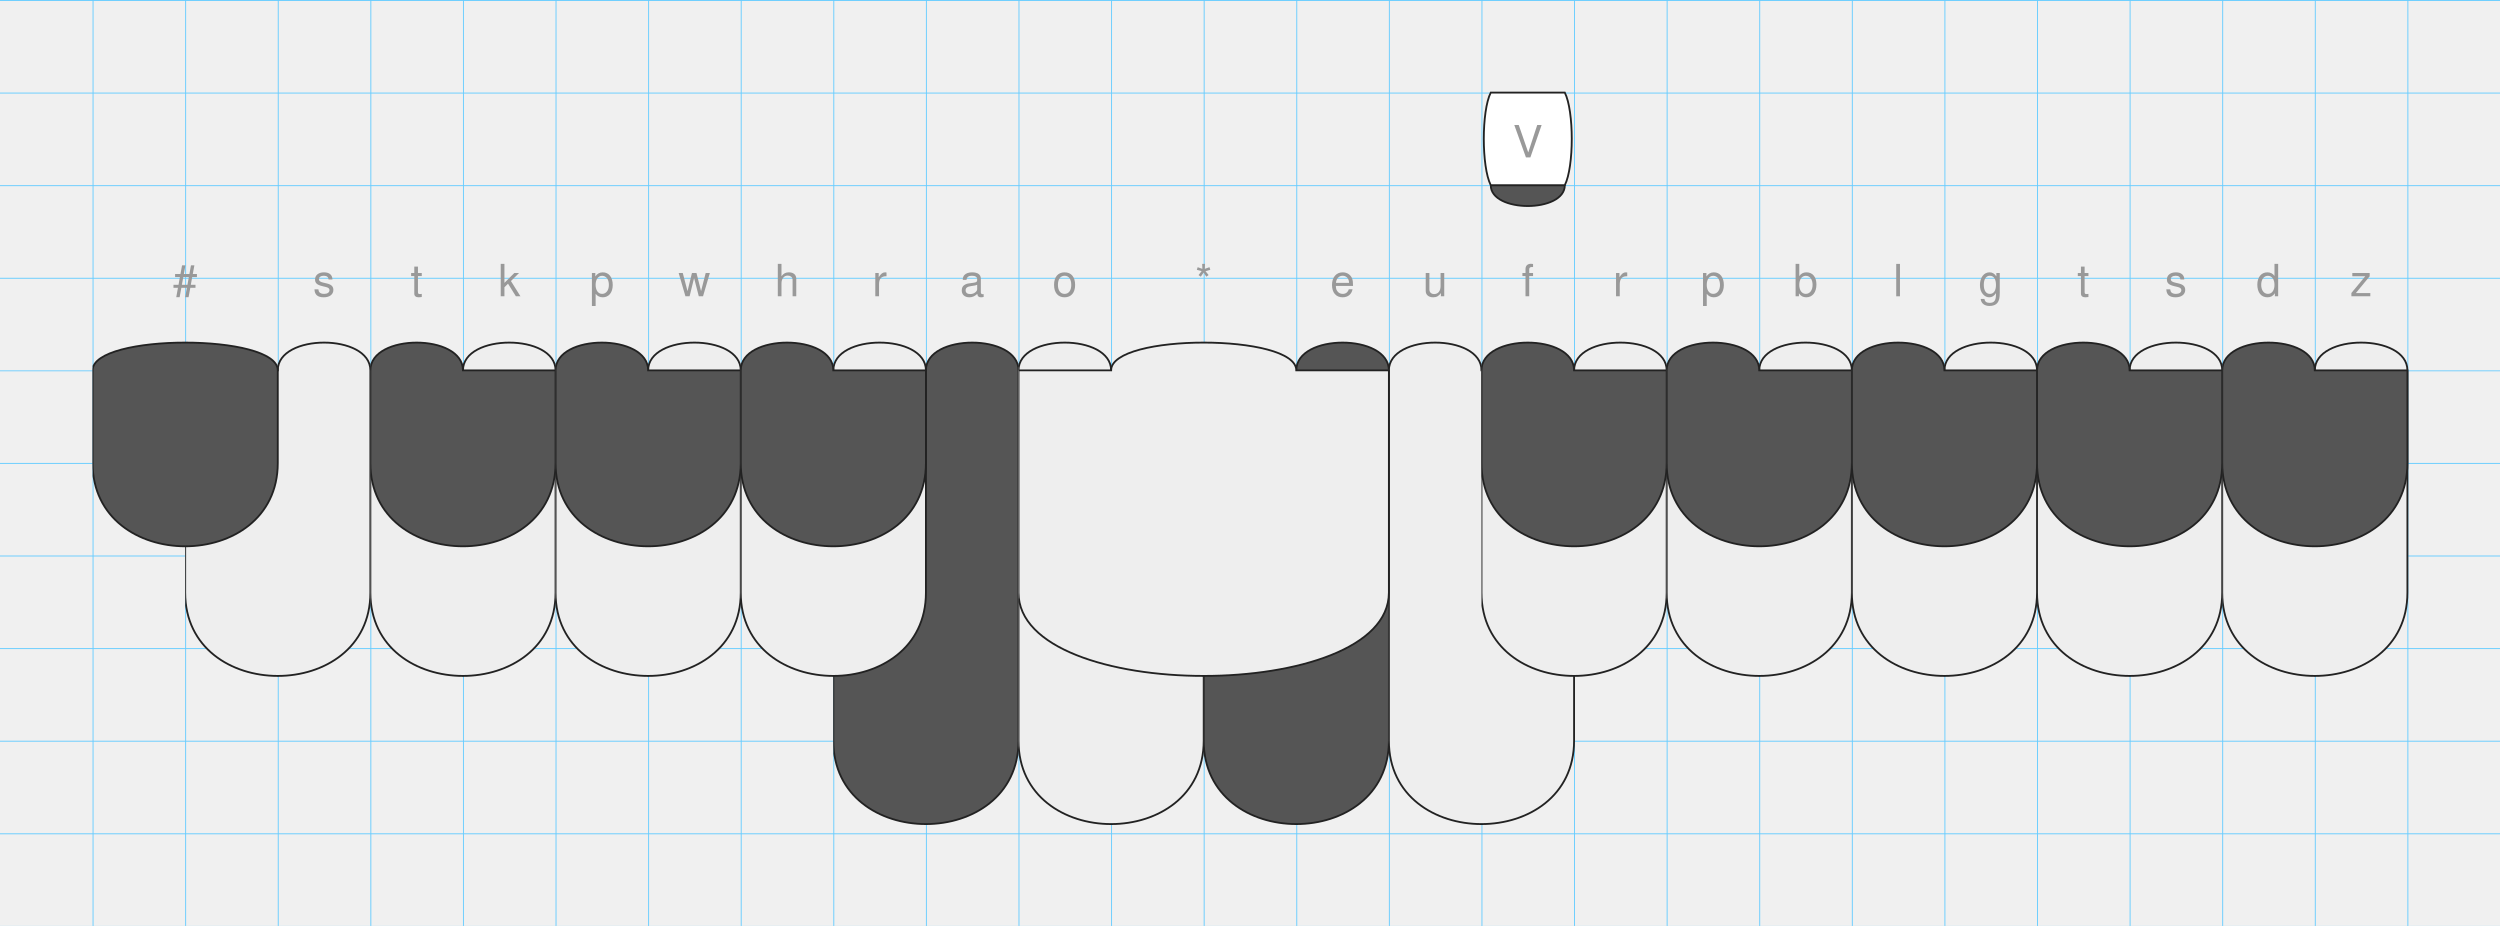
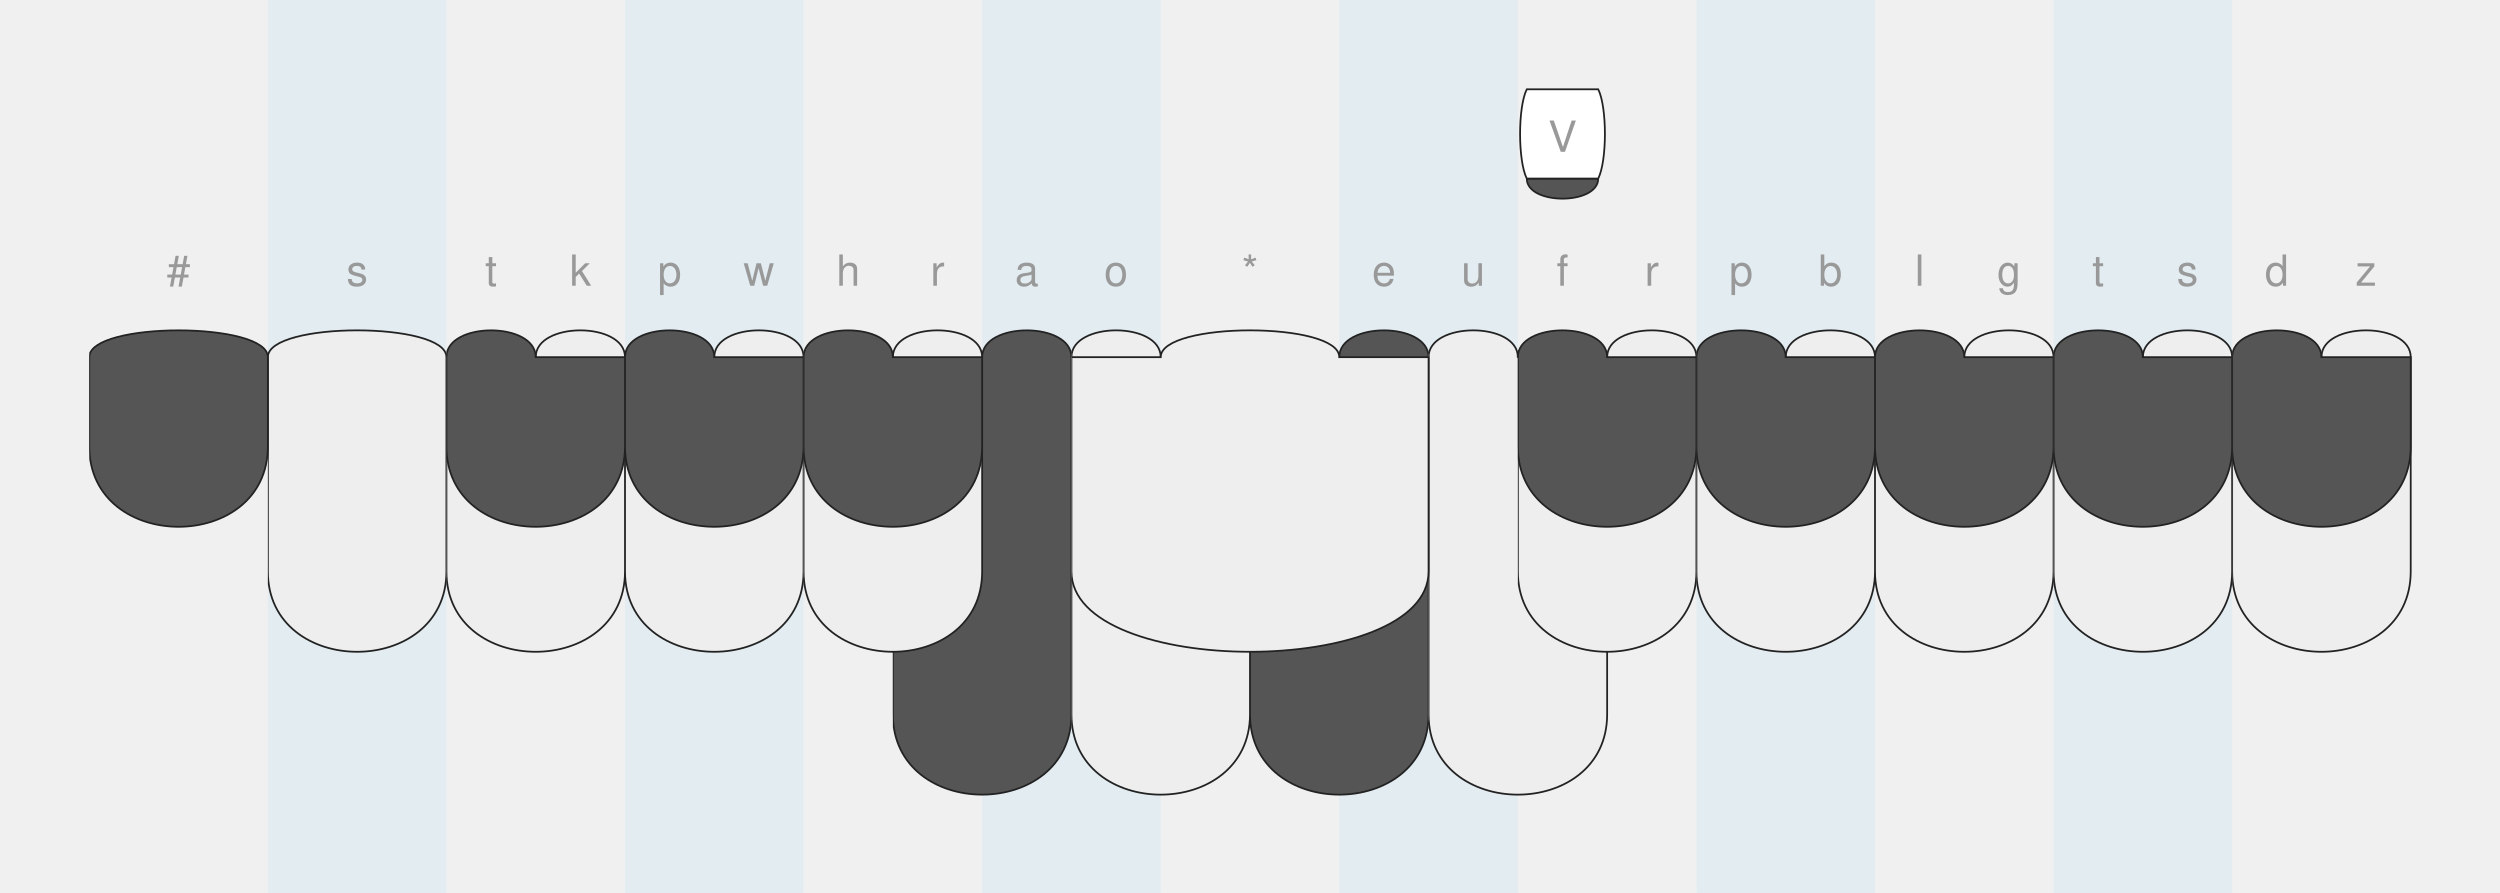
- <svg xmlns="http://www.w3.org/2000/svg" xmlns:xlink="http://www.w3.org/1999/xlink" version="1.1" baseProfile="full" viewBox="0 0 1350 500">
+ <svg xmlns="http://www.w3.org/2000/svg" xmlns:xlink="http://www.w3.org/1999/xlink" version="1.1" baseProfile="full" viewBox="0 0 1400 500">
  <style type="text/css">
    .rule-line {
-   stroke-width: 1;
+   stroke-width: 0;
  stroke: #66CCFF;
+ }
+ 
+ .finger-column {
+   fill: #66CCFF;
+   opacity: 0.1;
}

.stroked {
  stroke-width: 1;
  stroke: #222;
}

.darkFill {
  fill: #555;
}

.lightFill {
  fill: #eee;
}

.whiteFill {
  fill: #fff;
}

.buttonLabel {
  text-anchor: middle;
  text-transform: capitalize;
  font-family: Helvetica, Arial, sans-serif;
  font-size: 24px;
  fill: #999;
}

svg {
  /* border: 1px dotted white; */
}

  </style>
+   <symbol id="finger-column">
+     <rect x="0" y="0" width="100" height="500" />
+   </symbol>
+   <use xlink:href="#finger-column" transform="translate(150)" class="finger-column" />
+   <use xlink:href="#finger-column" transform="translate(350)" class="finger-column" />
+   <use xlink:href="#finger-column" transform="translate(550)" class="finger-column" />
+   <use xlink:href="#finger-column" transform="translate(750)" class="finger-column" />
+   <use xlink:href="#finger-column" transform="translate(950)" class="finger-column" />
+   <use xlink:href="#finger-column" transform="translate(1150)" class="finger-column" />
  <symbol id="vertical-rule">
    <path d="M0 0 V 10000" />
  </symbol>
  <use xlink:href="#vertical-rule" transform="translate(50)" class="rule-line" />
  <use xlink:href="#vertical-rule" transform="translate(100)" class="rule-line" />
  <use xlink:href="#vertical-rule" transform="translate(150)" class="rule-line" />
  <use xlink:href="#vertical-rule" transform="translate(200)" class="rule-line" />
  <use xlink:href="#vertical-rule" transform="translate(250)" class="rule-line" />
  <use xlink:href="#vertical-rule" transform="translate(300)" class="rule-line" />
  <use xlink:href="#vertical-rule" transform="translate(350)" class="rule-line" />
  <use xlink:href="#vertical-rule" transform="translate(400)" class="rule-line" />
  <use xlink:href="#vertical-rule" transform="translate(450)" class="rule-line" />
  <use xlink:href="#vertical-rule" transform="translate(500)" class="rule-line" />
  <use xlink:href="#vertical-rule" transform="translate(550)" class="rule-line" />
  <use xlink:href="#vertical-rule" transform="translate(600)" class="rule-line" />
  <use xlink:href="#vertical-rule" transform="translate(650)" class="rule-line" />
  <use xlink:href="#vertical-rule" transform="translate(700)" class="rule-line" />
  <use xlink:href="#vertical-rule" transform="translate(750)" class="rule-line" />
  <use xlink:href="#vertical-rule" transform="translate(800)" class="rule-line" />
  <use xlink:href="#vertical-rule" transform="translate(850)" class="rule-line" />
  <use xlink:href="#vertical-rule" transform="translate(900)" class="rule-line" />
  <use xlink:href="#vertical-rule" transform="translate(950)" class="rule-line" />
  <use xlink:href="#vertical-rule" transform="translate(1000)" class="rule-line" />
  <use xlink:href="#vertical-rule" transform="translate(1050)" class="rule-line" />
  <use xlink:href="#vertical-rule" transform="translate(1100)" class="rule-line" />
  <use xlink:href="#vertical-rule" transform="translate(1150)" class="rule-line" />
  <use xlink:href="#vertical-rule" transform="translate(1200)" class="rule-line" />
  <use xlink:href="#vertical-rule" transform="translate(1250)" class="rule-line" />
  <use xlink:href="#vertical-rule" transform="translate(1300)" class="rule-line" />
+   <use xlink:href="#vertical-rule" transform="translate(1350)" class="rule-line" />
  <symbol id="horizontal-rule">
    <path d="M0 0 H 10000" />
  </symbol>
  <use xlink:href="#horizontal-rule" transform="translate(0 0)" class="rule-line" />
  <use xlink:href="#horizontal-rule" transform="translate(0 50)" class="rule-line" />
  <use xlink:href="#horizontal-rule" transform="translate(0 100)" class="rule-line" />
  <use xlink:href="#horizontal-rule" transform="translate(0 150)" class="rule-line" />
  <use xlink:href="#horizontal-rule" transform="translate(0 200)" class="rule-line" />
  <use xlink:href="#horizontal-rule" transform="translate(0 250)" class="rule-line" />
  <use xlink:href="#horizontal-rule" transform="translate(0 300)" class="rule-line" />
  <use xlink:href="#horizontal-rule" transform="translate(0 350)" class="rule-line" />
  <use xlink:href="#horizontal-rule" transform="translate(0 400)" class="rule-line" />
  <use xlink:href="#horizontal-rule" transform="translate(0 450)" class="rule-line" />
  <use xlink:href="#horizontal-rule" transform="translate(0 500)" class="rule-line" />
  <symbol id="topRowPath">
    <path d="M 0.0 100 C 0.0 80.0 50.0 80.0 50.0 100 L 100.0 100 L 100.0 150 C 100.0 210.0 0.0 210.0 0.0 150 z" />
  </symbol>
  <symbol id="bottomRowPath">
    <path d="M 0.0 100 L 50.0 100 C 50.0 80.0 100.0 80.0 100.0 100 L 100.0 220 C 100.0 280.0 0.0 280.0 0.0 220 z" />
  </symbol>
+   <symbol id="doubleRowPath">
+     <path d="M 0.0 100 C 0.0 80.0 100.0 80.0 100.0 100 L 100.0 220 C 100.0 280.0 0.0 280.0 0.0 220 z" />
+   </symbol>
  <symbol id="thumbFirstPath">
    <path d="M 0.0 100 L 50.0 100 C 50.0 80.0 100.0 80.0 100.0 100 L 100.0 300 C 100.0 360.0 0.0 360.0 0.0 300 z" />
  </symbol>
  <symbol id="thumbSecondPath">
    <path d="M 0.0 100 C 0.0 80.0 50.0 80.0 50.0 100 L 100.0 100 L 100.0 300 C 100.0 360.0 0.0 360.0 0.0 300 z" />
  </symbol>
  <symbol id="starKeyPath">
    <path d="M 0.0 100 L 50.0 100 C 50.0 80.0 150.0 80.0 150.0 100 L 200.0 100 L 200.0 220 C 200.0 280.0 0.0 280.0 0.0 220 z" />
  </symbol>
  <symbol id="numberKeyPath">
    <path d="M 0.0 100 C 0.0 80.0 100.0 80.0 100.0 100 L 100.0 150 C 100.0 210.0 0.0 210.0 0.0 150 z" />
  </symbol>
  <symbol id="matcher-width-1">
    <path d="M 5.0 100 L 45.0 100 C 45.0 115.0 5.0 115.0 5.0 100 z" />
  </symbol>
  <symbol id="matcher-width-2">
    <path d="M 5.0 100 L 95.0 100 C 95.0 115.0 5.0 115.0 5.0 100 z" />
  </symbol>
  <symbol id="span-width-1">
    <path d="M 5.0 100 L 45.0 100 C 50.0 110 50.0 140 45.0 150 L 5.0 150 C  0 140 0 110 5.0 100 z" />
  </symbol>
  <symbol id="span-width-2">
    <path d="M 5.0 100 L 95.0 100 C 100.0 110 100.0 140 95.0 150 L 5.0 150 C  0 140 0 110 5.0 100 z" />
  </symbol>
  <symbol id="span-width-3">
    <path d="M 5.0 100 L 145.0 100 C 150.0 110 150.0 140 145.0 150 L 5.0 150 C  0 140 0 110 5.0 100 z" />
  </symbol>
  <symbol id="span-width-4">
    <path d="M 5.0 100 L 195.0 100 C 200.0 110 200.0 140 195.0 150 L 5.0 150 C  0 140 0 110 5.0 100 z" />
  </symbol>
  <symbol id="span-width-5">
    <path d="M 5.0 100 L 245.0 100 C 250.0 110 250.0 140 245.0 150 L 5.0 150 C  0 140 0 110 5.0 100 z" />
  </symbol>
  <symbol id="span-width-6">
    <path d="M 5.0 100 L 295.0 100 C 300.0 110 300.0 140 295.0 150 L 5.0 150 C  0 140 0 110 5.0 100 z" />
  </symbol>
  <symbol id="span-width-7">
    <path d="M 5.0 100 L 345.0 100 C 350.0 110 350.0 140 345.0 150 L 5.0 150 C  0 140 0 110 5.0 100 z" />
  </symbol>
  <symbol id="span-width-8">
    <path d="M 5.0 100 L 395.0 100 C 400.0 110 400.0 140 395.0 150 L 5.0 150 C  0 140 0 110 5.0 100 z" />
  </symbol>
  <symbol id="span-width-9">
    <path d="M 5.0 100 L 445.0 100 C 450.0 110 450.0 140 445.0 150 L 5.0 150 C  0 140 0 110 5.0 100 z" />
  </symbol>
  <symbol id="span-width-10">
    <path d="M 5.0 100 L 495.0 100 C 500.0 110 500.0 140 495.0 150 L 5.0 150 C  0 140 0 110 5.0 100 z" />
  </symbol>
  <symbol id="span-width-11">
    <path d="M 5.0 100 L 545.0 100 C 550.0 110 550.0 140 545.0 150 L 5.0 150 C  0 140 0 110 5.0 100 z" />
  </symbol>
  <symbol id="span-width-12">
    <path d="M 5.0 100 L 595.0 100 C 600.0 110 600.0 140 595.0 150 L 5.0 150 C  0 140 0 110 5.0 100 z" />
  </symbol>
  <symbol id="span-width-13">
    <path d="M 5.0 100 L 645.0 100 C 650.0 110 650.0 140 645.0 150 L 5.0 150 C  0 140 0 110 5.0 100 z" />
  </symbol>
  <symbol id="span-width-14">
    <path d="M 5.0 100 L 695.0 100 C 700.0 110 700.0 140 695.0 150 L 5.0 150 C  0 140 0 110 5.0 100 z" />
  </symbol>
  <symbol id="span-width-15">
    <path d="M 5.0 100 L 745.0 100 C 750.0 110 750.0 140 745.0 150 L 5.0 150 C  0 140 0 110 5.0 100 z" />
  </symbol>
  <g transform="translate(100 0)">
-     <use xlink:href="#thumbFirstPath" x="350.0" y="100" class="stroked darkFill" />
-     <use xlink:href="#thumbSecondPath" x="450.0" y="100" class="stroked lightFill" />
-     <use xlink:href="#thumbFirstPath" x="550.0" y="100" class="stroked darkFill" />
-     <use xlink:href="#thumbSecondPath" x="650.0" y="100" class="stroked lightFill" />
-     <use xlink:href="#bottomRowPath" x="0" y="100" class="stroked lightFill" />
-     <use xlink:href="#bottomRowPath" x="100" y="100" class="stroked lightFill" />
-     <use xlink:href="#bottomRowPath" x="200" y="100" class="stroked lightFill" />
-     <use xlink:href="#bottomRowPath" x="300" y="100" class="stroked lightFill" />
-     <use xlink:href="#starKeyPath" x="450.0" y="100" class="stroked lightFill" />
-     <use xlink:href="#bottomRowPath" x="700" y="100" class="stroked lightFill" />
-     <use xlink:href="#bottomRowPath" x="800" y="100" class="stroked lightFill" />
-     <use xlink:href="#bottomRowPath" x="900" y="100" class="stroked lightFill" />
-     <use xlink:href="#bottomRowPath" x="1000" y="100" class="stroked lightFill" />
-     <use xlink:href="#bottomRowPath" x="1100" y="100" class="stroked lightFill" />
+     <use xlink:href="#thumbFirstPath" x="400" y="100" class="stroked darkFill" />
+     <use xlink:href="#thumbSecondPath" x="500" y="100" class="stroked lightFill" />
+     <use xlink:href="#thumbFirstPath" x="600" y="100" class="stroked darkFill" />
+     <use xlink:href="#thumbSecondPath" x="700" y="100" class="stroked lightFill" />
+     <use xlink:href="#doubleRowPath" x="50.0" y="100" class="stroked lightFill" />
+     <use xlink:href="#bottomRowPath" x="150.0" y="100" class="stroked lightFill" />
+     <use xlink:href="#bottomRowPath" x="250.0" y="100" class="stroked lightFill" />
+     <use xlink:href="#bottomRowPath" x="350.0" y="100" class="stroked lightFill" />
+     <use xlink:href="#starKeyPath" x="500" y="100" class="stroked lightFill" />
+     <use xlink:href="#bottomRowPath" x="750.0" y="100" class="stroked lightFill" />
+     <use xlink:href="#bottomRowPath" x="850.0" y="100" class="stroked lightFill" />
+     <use xlink:href="#bottomRowPath" x="950.0" y="100" class="stroked lightFill" />
+     <use xlink:href="#bottomRowPath" x="1050.0" y="100" class="stroked lightFill" />
+     <use xlink:href="#bottomRowPath" x="1150.0" y="100" class="stroked lightFill" />
    <use xlink:href="#numberKeyPath" x="-50.0" y="100" class="stroked darkFill" />
-     <use xlink:href="#topRowPath" x="100" y="100" class="stroked darkFill" />
-     <use xlink:href="#topRowPath" x="200" y="100" class="stroked darkFill" />
-     <use xlink:href="#topRowPath" x="300" y="100" class="stroked darkFill" />
-     <use xlink:href="#topRowPath" x="700" y="100" class="stroked darkFill" />
-     <use xlink:href="#topRowPath" x="800" y="100" class="stroked darkFill" />
-     <use xlink:href="#topRowPath" x="900" y="100" class="stroked darkFill" />
-     <use xlink:href="#topRowPath" x="1000" y="100" class="stroked darkFill" />
-     <use xlink:href="#topRowPath" x="1100" y="100" class="stroked darkFill" />
+     <use xlink:href="#topRowPath" x="150.0" y="100" class="stroked darkFill" />
+     <use xlink:href="#topRowPath" x="250.0" y="100" class="stroked darkFill" />
+     <use xlink:href="#topRowPath" x="350.0" y="100" class="stroked darkFill" />
+     <use xlink:href="#topRowPath" x="750.0" y="100" class="stroked darkFill" />
+     <use xlink:href="#topRowPath" x="850.0" y="100" class="stroked darkFill" />
+     <use xlink:href="#topRowPath" x="950.0" y="100" class="stroked darkFill" />
+     <use xlink:href="#topRowPath" x="1050.0" y="100" class="stroked darkFill" />
+     <use xlink:href="#topRowPath" x="1150.0" y="100" class="stroked darkFill" />
    <text class="buttonLabel" y="160" x="0">
      <tspan>#</tspan>
    </text>
-     <text class="buttonLabel" y="160" x="75">
+     <text class="buttonLabel" y="160" x="100">
      <tspan>s</tspan>
    </text>
-     <text class="buttonLabel" y="160" x="125">
+     <text class="buttonLabel" y="160" x="175">
      <tspan>t</tspan>
    </text>
-     <text class="buttonLabel" y="160" x="175">
+     <text class="buttonLabel" y="160" x="225">
      <tspan>k</tspan>
    </text>
-     <text class="buttonLabel" y="160" x="225">
+     <text class="buttonLabel" y="160" x="275">
      <tspan>p</tspan>
    </text>
-     <text class="buttonLabel" y="160" x="275">
+     <text class="buttonLabel" y="160" x="325">
      <tspan>w</tspan>
    </text>
-     <text class="buttonLabel" y="160" x="325">
+     <text class="buttonLabel" y="160" x="375">
      <tspan>h</tspan>
    </text>
-     <text class="buttonLabel" y="160" x="375">
+     <text class="buttonLabel" y="160" x="425">
      <tspan>r</tspan>
    </text>
-     <text class="buttonLabel" y="160" x="425">
+     <text class="buttonLabel" y="160" x="475">
      <tspan>a</tspan>
    </text>
-     <text class="buttonLabel" y="160" x="475">
+     <text class="buttonLabel" y="160" x="525">
      <tspan>o</tspan>
    </text>
-     <text class="buttonLabel" y="160" x="550">
+     <text class="buttonLabel" y="160" x="600">
      <tspan>*</tspan>
    </text>
-     <text class="buttonLabel" y="160" x="625">
+     <text class="buttonLabel" y="160" x="675">
      <tspan>e</tspan>
    </text>
-     <text class="buttonLabel" y="160" x="675">
+     <text class="buttonLabel" y="160" x="725">
      <tspan>u</tspan>
    </text>
-     <text class="buttonLabel" y="160" x="725">
+     <text class="buttonLabel" y="160" x="775">
      <tspan>f</tspan>
    </text>
-     <text class="buttonLabel" y="160" x="775">
+     <text class="buttonLabel" y="160" x="825">
      <tspan>r</tspan>
    </text>
-     <text class="buttonLabel" y="160" x="825">
+     <text class="buttonLabel" y="160" x="875">
      <tspan>p</tspan>
    </text>
-     <text class="buttonLabel" y="160" x="875">
+     <text class="buttonLabel" y="160" x="925">
      <tspan>b</tspan>
    </text>
-     <text class="buttonLabel" y="160" x="925">
+     <text class="buttonLabel" y="160" x="975">
      <tspan>l</tspan>
    </text>
-     <text class="buttonLabel" y="160" x="975">
+     <text class="buttonLabel" y="160" x="1025">
      <tspan>g</tspan>
    </text>
-     <text class="buttonLabel" y="160" x="1025">
+     <text class="buttonLabel" y="160" x="1075">
      <tspan>t</tspan>
    </text>
-     <text class="buttonLabel" y="160" x="1075">
+     <text class="buttonLabel" y="160" x="1125">
      <tspan>s</tspan>
    </text>
-     <text class="buttonLabel" y="160" x="1125">
+     <text class="buttonLabel" y="160" x="1175">
      <tspan>d</tspan>
    </text>
-     <text class="buttonLabel" y="160" x="1175">
+     <text class="buttonLabel" y="160" x="1225">
      <tspan>z</tspan>
    </text>
    <g class="chord-brick">
-       <use xlink:href="#matcher-width-1" x="700" y="0" class="stroked darkFill" />
-       <use xlink:href="#span-width-1" x="700" y="-50" class="stroked whiteFill" />
-       <text class="buttonLabel" x="725.0" y="85">
+       <use xlink:href="#matcher-width-1" x="750" y="0" class="stroked darkFill" />
+       <use xlink:href="#span-width-1" x="750" y="-50" class="stroked whiteFill" />
+       <text class="buttonLabel" x="775.0" y="85">
        <tspan>V</tspan>
      </text>
    </g>
  </g>
</svg>
